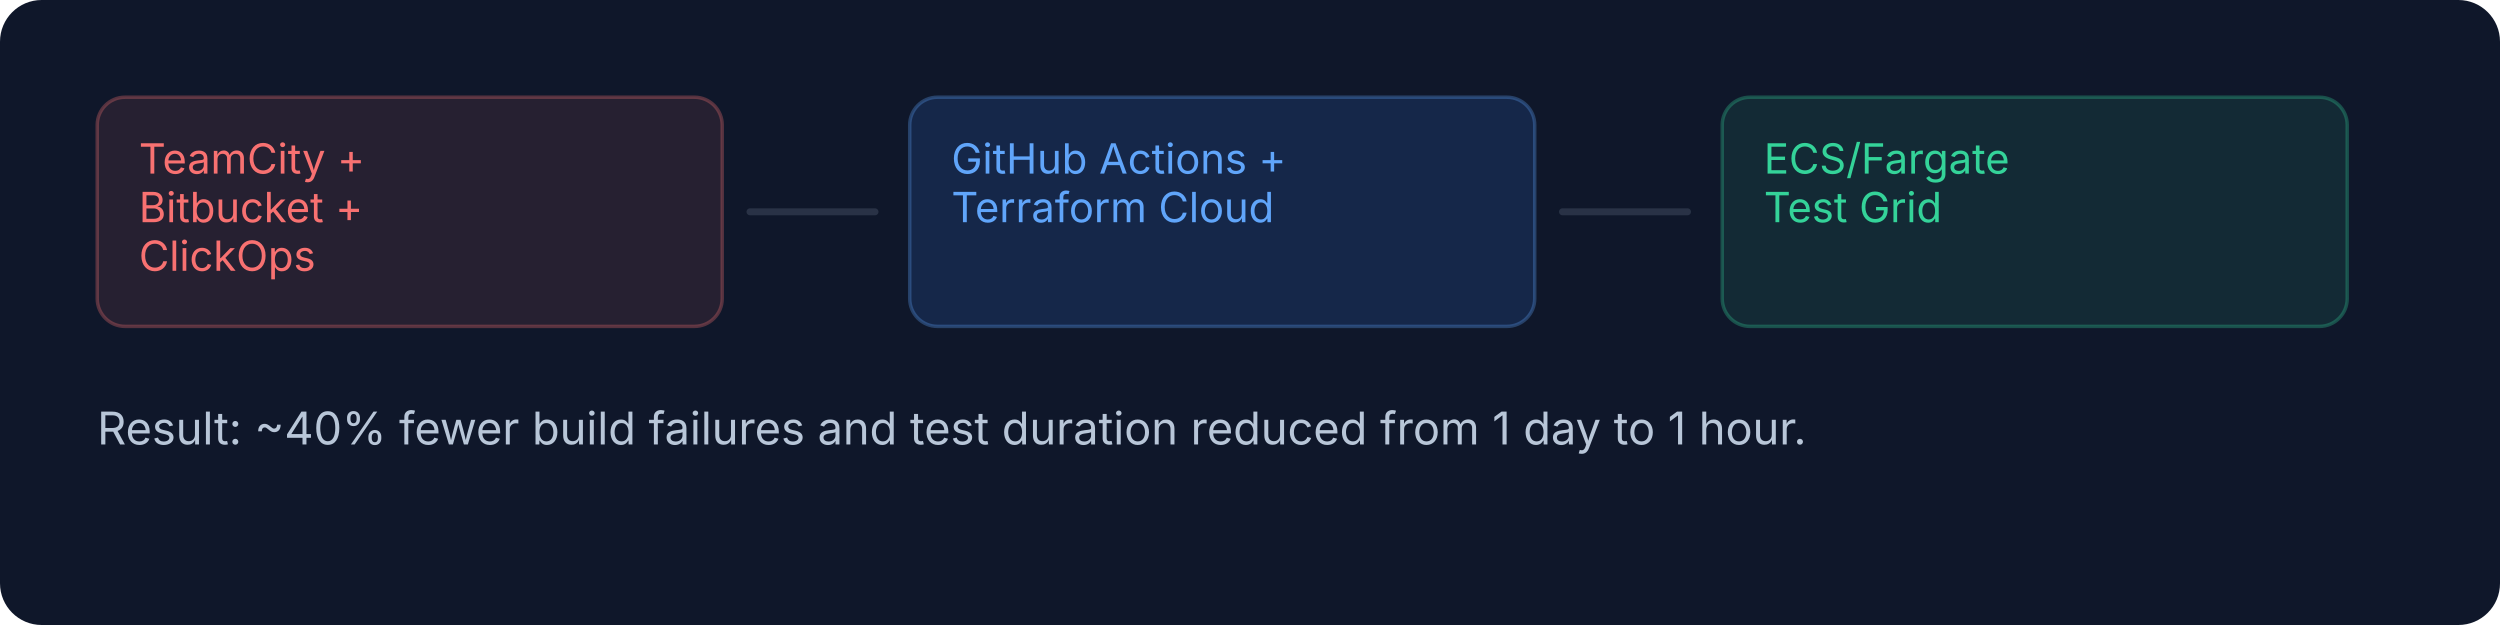
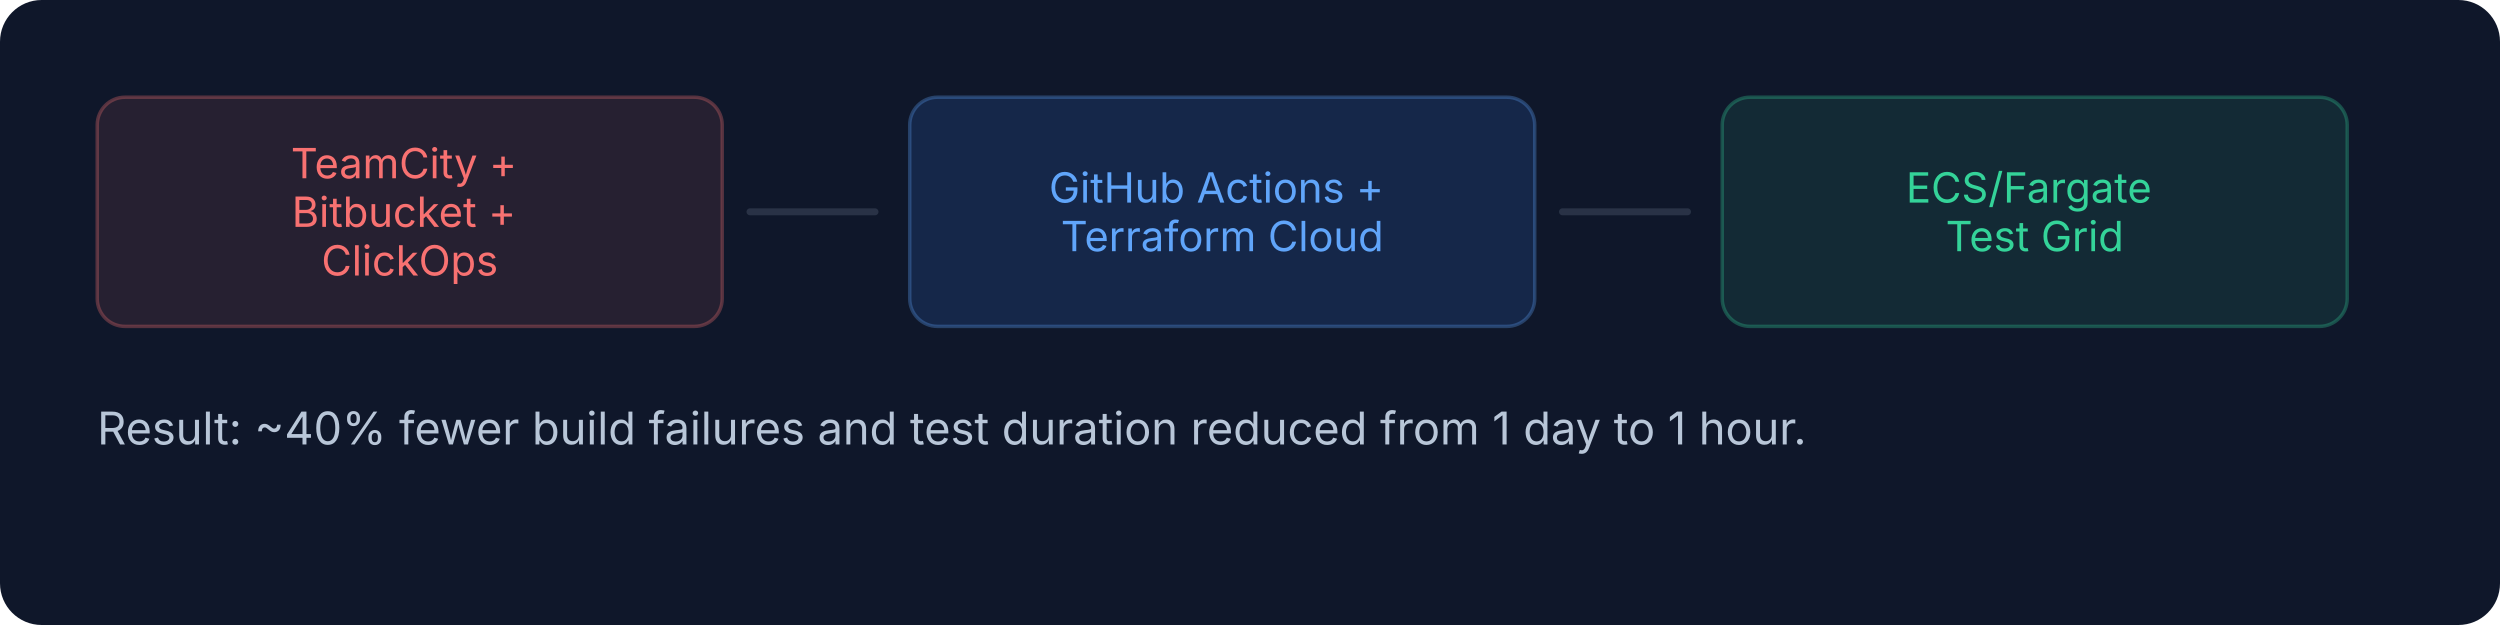
<svg xmlns="http://www.w3.org/2000/svg" width="720" height="180" viewBox="0 0 720 180" fill="none">
  <rect width="720" height="180" rx="12" fill="#0F172A" />
  <rect x="28" y="28" width="180" height="66" rx="8" fill="rgba(248,113,113,0.1)" stroke="rgba(248,113,113,0.3)" />
-   <text x="40" y="50" fill="#F87171" font-family="Inter, Arial" font-size="12">
-     <tspan x="40" dy="0">TeamCity +</tspan>
-     <tspan x="40" dy="14">Bitbucket +</tspan>
-     <tspan x="40" dy="14">ClickOps</tspan>
+   <text x="118" y="61" fill="#F87171" font-family="Inter, Arial" font-size="12" text-anchor="middle" dominant-baseline="middle">
+     <tspan x="118" dy="-14">TeamCity +</tspan>
+     <tspan x="118" dy="14">Bitbucket +</tspan>
+     <tspan x="118" dy="14">ClickOps</tspan>
  </text>
  <rect x="262" y="28" width="180" height="66" rx="8" fill="rgba(59,130,246,0.15)" stroke="rgba(96,165,250,0.3)" />
-   <text x="274" y="50" fill="#60A5FA" font-family="Inter, Arial" font-size="12">
-     <tspan x="274" dy="0">GitHub Actions +</tspan>
-     <tspan x="274" dy="14">Terraform Cloud</tspan>
+   <text x="352" y="61" fill="#60A5FA" font-family="Inter, Arial" font-size="12" text-anchor="middle" dominant-baseline="middle">
+     <tspan x="352" dy="-7">GitHub Actions +</tspan>
+     <tspan x="352" dy="14">Terraform Cloud</tspan>
  </text>
  <rect x="496" y="28" width="180" height="66" rx="8" fill="rgba(52,211,153,0.1)" stroke="rgba(52,211,153,0.3)" />
-   <text x="508" y="50" fill="#34D399" font-family="Inter, Arial" font-size="12">
-     <tspan x="508" dy="0">ECS/Fargate</tspan>
-     <tspan x="508" dy="14">Test Grid</tspan>
+   <text x="586" y="61" fill="#34D399" font-family="Inter, Arial" font-size="12" text-anchor="middle" dominant-baseline="middle">
+     <tspan x="586" dy="-7">ECS/Fargate</tspan>
+     <tspan x="586" dy="14">Test Grid</tspan>
  </text>
  <path d="M216 61h36" stroke="rgba(148,163,184,0.2)" stroke-width="2" stroke-linecap="round" />
  <path d="M450 61h36" stroke="rgba(148,163,184,0.2)" stroke-width="2" stroke-linecap="round" />
  <text x="28" y="128" fill="#B8C6D8" font-family="Inter, Arial" font-size="13">Result: ~40% fewer build failures and test duration reduced from 1 day to 1 hour.</text>
</svg>
